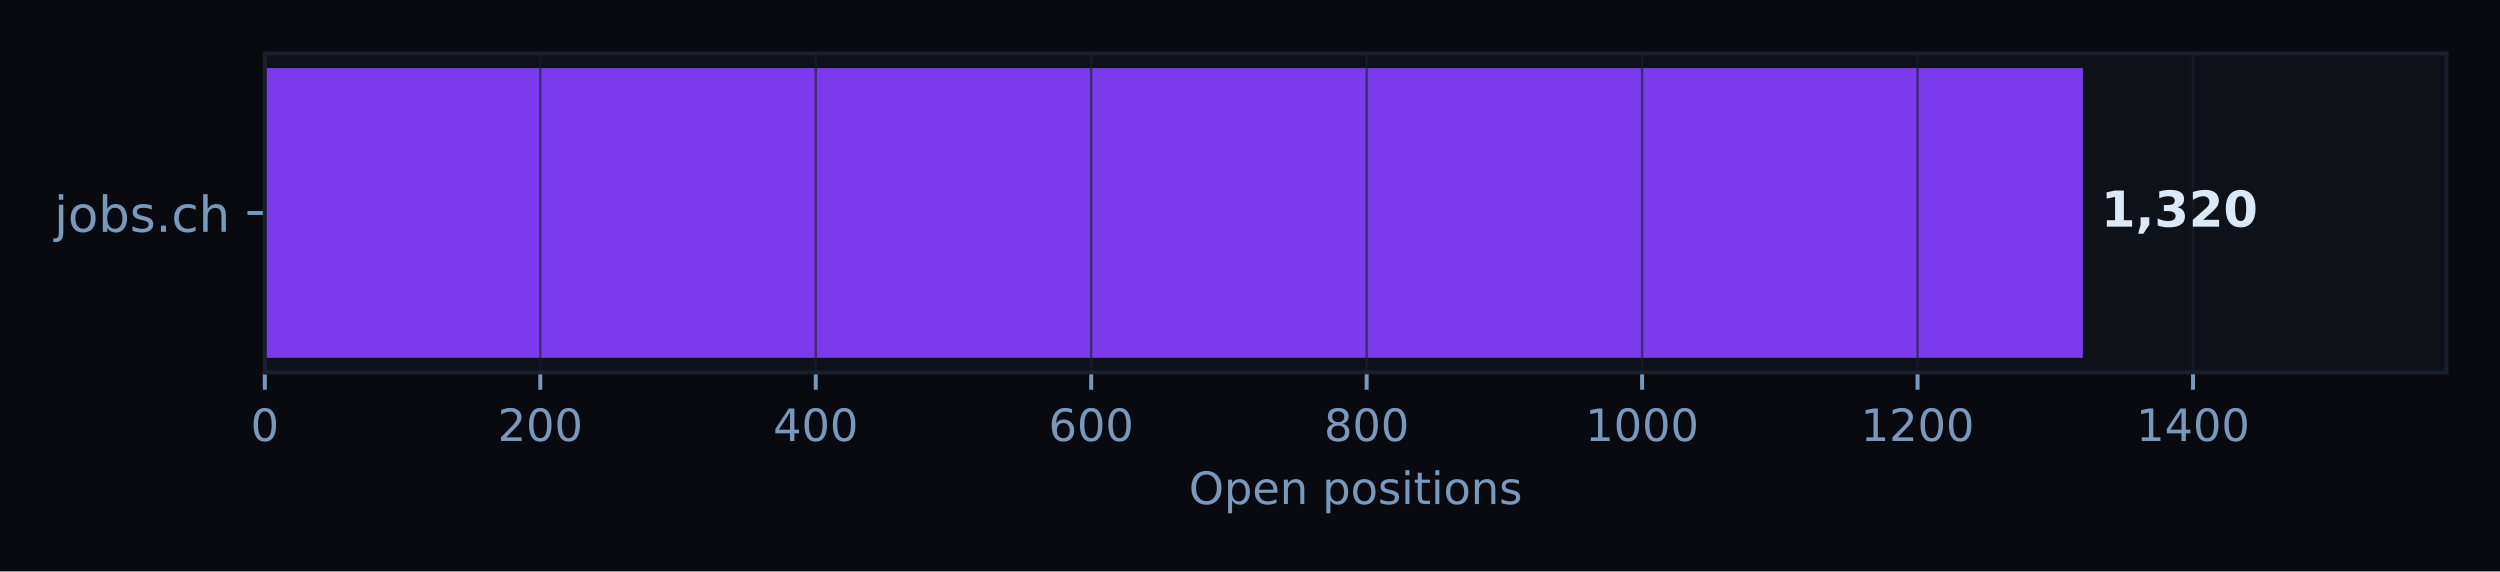
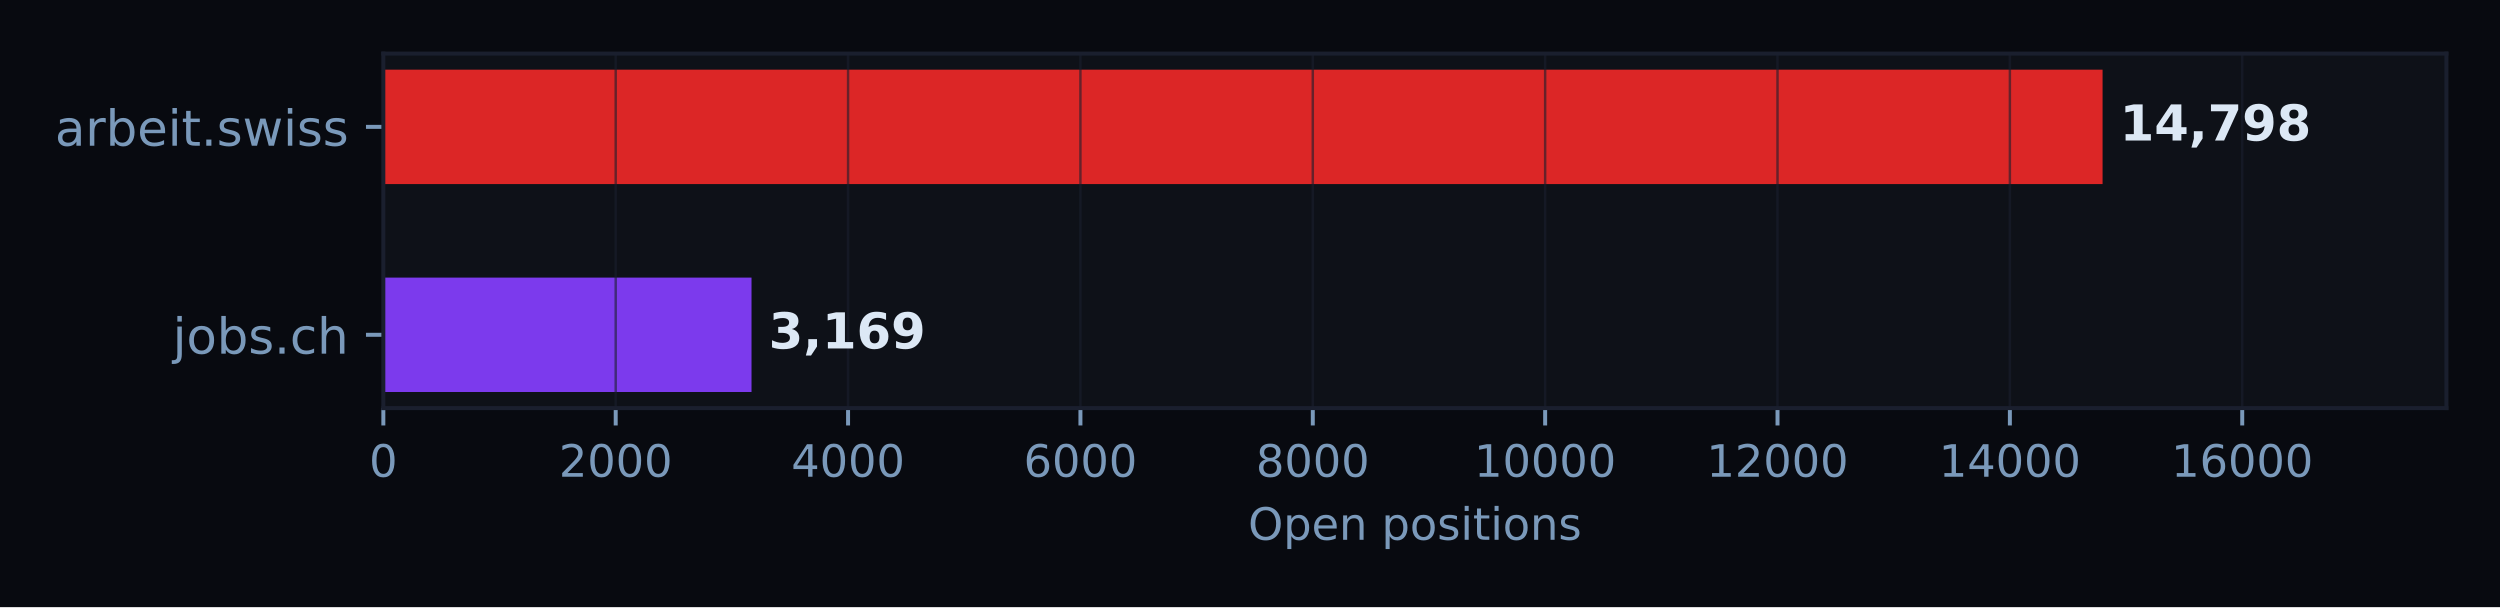
- <svg xmlns="http://www.w3.org/2000/svg" xmlns:xlink="http://www.w3.org/1999/xlink" width="504pt" height="115.2pt" viewBox="0 0 504 115.2" version="1.1">
+ <svg xmlns="http://www.w3.org/2000/svg" xmlns:xlink="http://www.w3.org/1999/xlink" width="504pt" height="122.4pt" viewBox="0 0 504 122.4" version="1.1">
  <defs>
    <style type="text/css">*{stroke-linejoin: round; stroke-linecap: butt}</style>
  </defs>
  <g id="figure_1">
    <g id="patch_1">
-       <path d="M 0 115.2  L 504 115.2  L 504 0  L 0 0  z " style="fill: #080a10" />
+       <path d="M 0 122.4  L 504 122.4  L 504 0  L 0 0  z " style="fill: #080a10" />
    </g>
    <g id="axes_1">
      <g id="patch_2">
-         <path d="M 53.391 75.073  L 493.2 75.073  L 493.2 10.8  L 53.391 10.8  z " style="fill: #0e1118" />
+         <path d="M 77.282 82.273  L 493.2 82.273  L 493.2 10.8  L 77.282 10.8  z " style="fill: #0e1118" />
      </g>
      <g id="patch_3">
-         <path d="M 53.391 13.721  L 419.898 13.721  L 419.898 72.151  L 53.391 72.151  z " clip-path="url(#p3596b817c5)" style="fill: #7c3aed" />
+         <path d="M 77.282 14.049  L 423.88 14.049  L 423.88 37.104  L 77.282 37.104  z " clip-path="url(#p958b3eb272)" style="fill: #dc2626" />
+       </g>
+       <g id="patch_4">
+         <path d="M 77.282 55.968  L 151.506 55.968  L 151.506 79.024  L 77.282 79.024  z " clip-path="url(#p958b3eb272)" style="fill: #7c3aed" />
      </g>
      <g id="matplotlib.axis_1">
        <g id="xtick_1">
          <g id="line2d_1">
-             <path d="M 53.391 75.073  L 53.391 10.8  " clip-path="url(#p3596b817c5)" style="fill: none; stroke: #1a1f2e; stroke-opacity: 0.6; stroke-width: 0.5; stroke-linecap: square" />
+             <path d="M 77.282 82.273  L 77.282 10.8  " clip-path="url(#p958b3eb272)" style="fill: none; stroke: #1a1f2e; stroke-opacity: 0.6; stroke-width: 0.5; stroke-linecap: square" />
          </g>
          <g id="line2d_2">
            <defs>
              <path id="mff3be124f5" d="M 0 0  L 0 3.5  " style="stroke: #7a99ba; stroke-width: 0.8" />
            </defs>
            <g>
-               <use xlink:href="#mff3be124f5" x="53.391" y="75.073" style="fill: #7a99ba; stroke: #7a99ba; stroke-width: 0.8" />
+               <use xlink:href="#mff3be124f5" x="77.282" y="82.273" style="fill: #7a99ba; stroke: #7a99ba; stroke-width: 0.8" />
            </g>
          </g>
          <g id="text_1">
-             <g style="fill: #7a99ba" transform="translate(50.52778 88.91132) scale(0.09 -0.09)">
+             <g style="fill: #7a99ba" transform="translate(74.41869 96.11132) scale(0.09 -0.09)">
              <defs>
                <path id="DejaVuSans-30" d="M 2034 4250  Q 1547 4250 1301 3770  Q 1056 3291 1056 2328  Q 1056 1369 1301 889  Q 1547 409 2034 409  Q 2525 409 2770 889  Q 3016 1369 3016 2328  Q 3016 3291 2770 3770  Q 2525 4250 2034 4250  z M 2034 4750  Q 2819 4750 3233 4129  Q 3647 3509 3647 2328  Q 3647 1150 3233 529  Q 2819 -91 2034 -91  Q 1250 -91 836 529  Q 422 1150 422 2328  Q 422 3509 836 4129  Q 1250 4750 2034 4750  z " transform="scale(0.015625)" />
              </defs>
              <use xlink:href="#DejaVuSans-30" />
            </g>
          </g>
        </g>
        <g id="xtick_2">
          <g id="line2d_3">
-             <path d="M 108.922 75.073  L 108.922 10.8  " clip-path="url(#p3596b817c5)" style="fill: none; stroke: #1a1f2e; stroke-opacity: 0.6; stroke-width: 0.5; stroke-linecap: square" />
+             <path d="M 124.126 82.273  L 124.126 10.8  " clip-path="url(#p958b3eb272)" style="fill: none; stroke: #1a1f2e; stroke-opacity: 0.6; stroke-width: 0.5; stroke-linecap: square" />
          </g>
          <g id="line2d_4">
            <g>
-               <use xlink:href="#mff3be124f5" x="108.922" y="75.073" style="fill: #7a99ba; stroke: #7a99ba; stroke-width: 0.8" />
+               <use xlink:href="#mff3be124f5" x="124.126" y="82.273" style="fill: #7a99ba; stroke: #7a99ba; stroke-width: 0.8" />
            </g>
          </g>
          <g id="text_2">
-             <g style="fill: #7a99ba" transform="translate(100.333 88.91132) scale(0.09 -0.09)">
+             <g style="fill: #7a99ba" transform="translate(112.6733 96.11132) scale(0.09 -0.09)">
              <defs>
                <path id="DejaVuSans-32" d="M 1228 531  L 3431 531  L 3431 0  L 469 0  L 469 531  Q 828 903 1448 1529  Q 2069 2156 2228 2338  Q 2531 2678 2651 2914  Q 2772 3150 2772 3378  Q 2772 3750 2511 3984  Q 2250 4219 1831 4219  Q 1534 4219 1204 4116  Q 875 4013 500 3803  L 500 4441  Q 881 4594 1212 4672  Q 1544 4750 1819 4750  Q 2544 4750 2975 4387  Q 3406 4025 3406 3419  Q 3406 3131 3298 2873  Q 3191 2616 2906 2266  Q 2828 2175 2409 1742  Q 1991 1309 1228 531  z " transform="scale(0.015625)" />
              </defs>
              <use xlink:href="#DejaVuSans-32" />
              <use xlink:href="#DejaVuSans-30" x="63.623" />
              <use xlink:href="#DejaVuSans-30" x="127.246" />
+               <use xlink:href="#DejaVuSans-30" x="190.869" />
            </g>
          </g>
        </g>
        <g id="xtick_3">
          <g id="line2d_5">
-             <path d="M 164.454 75.073  L 164.454 10.8  " clip-path="url(#p3596b817c5)" style="fill: none; stroke: #1a1f2e; stroke-opacity: 0.6; stroke-width: 0.5; stroke-linecap: square" />
+             <path d="M 170.97 82.273  L 170.97 10.8  " clip-path="url(#p958b3eb272)" style="fill: none; stroke: #1a1f2e; stroke-opacity: 0.6; stroke-width: 0.5; stroke-linecap: square" />
          </g>
          <g id="line2d_6">
            <g>
-               <use xlink:href="#mff3be124f5" x="164.454" y="75.073" style="fill: #7a99ba; stroke: #7a99ba; stroke-width: 0.8" />
+               <use xlink:href="#mff3be124f5" x="170.97" y="82.273" style="fill: #7a99ba; stroke: #7a99ba; stroke-width: 0.8" />
            </g>
          </g>
          <g id="text_3">
-             <g style="fill: #7a99ba" transform="translate(155.8644 88.91132) scale(0.09 -0.09)">
+             <g style="fill: #7a99ba" transform="translate(159.5172 96.11132) scale(0.09 -0.09)">
              <defs>
                <path id="DejaVuSans-34" d="M 2419 4116  L 825 1625  L 2419 1625  L 2419 4116  z M 2253 4666  L 3047 4666  L 3047 1625  L 3713 1625  L 3713 1100  L 3047 1100  L 3047 0  L 2419 0  L 2419 1100  L 313 1100  L 313 1709  L 2253 4666  z " transform="scale(0.015625)" />
              </defs>
              <use xlink:href="#DejaVuSans-34" />
              <use xlink:href="#DejaVuSans-30" x="63.623" />
              <use xlink:href="#DejaVuSans-30" x="127.246" />
+               <use xlink:href="#DejaVuSans-30" x="190.869" />
            </g>
          </g>
        </g>
        <g id="xtick_4">
          <g id="line2d_7">
-             <path d="M 219.985 75.073  L 219.985 10.8  " clip-path="url(#p3596b817c5)" style="fill: none; stroke: #1a1f2e; stroke-opacity: 0.6; stroke-width: 0.5; stroke-linecap: square" />
+             <path d="M 217.814 82.273  L 217.814 10.8  " clip-path="url(#p958b3eb272)" style="fill: none; stroke: #1a1f2e; stroke-opacity: 0.6; stroke-width: 0.5; stroke-linecap: square" />
          </g>
          <g id="line2d_8">
            <g>
-               <use xlink:href="#mff3be124f5" x="219.985" y="75.073" style="fill: #7a99ba; stroke: #7a99ba; stroke-width: 0.8" />
+               <use xlink:href="#mff3be124f5" x="217.814" y="82.273" style="fill: #7a99ba; stroke: #7a99ba; stroke-width: 0.8" />
            </g>
          </g>
          <g id="text_4">
-             <g style="fill: #7a99ba" transform="translate(211.3959 88.91132) scale(0.09 -0.09)">
+             <g style="fill: #7a99ba" transform="translate(206.3612 96.11132) scale(0.09 -0.09)">
              <defs>
                <path id="DejaVuSans-36" d="M 2113 2584  Q 1688 2584 1439 2293  Q 1191 2003 1191 1497  Q 1191 994 1439 701  Q 1688 409 2113 409  Q 2538 409 2786 701  Q 3034 994 3034 1497  Q 3034 2003 2786 2293  Q 2538 2584 2113 2584  z M 3366 4563  L 3366 3988  Q 3128 4100 2886 4159  Q 2644 4219 2406 4219  Q 1781 4219 1451 3797  Q 1122 3375 1075 2522  Q 1259 2794 1537 2939  Q 1816 3084 2150 3084  Q 2853 3084 3261 2657  Q 3669 2231 3669 1497  Q 3669 778 3244 343  Q 2819 -91 2113 -91  Q 1303 -91 875 529  Q 447 1150 447 2328  Q 447 3434 972 4092  Q 1497 4750 2381 4750  Q 2619 4750 2861 4703  Q 3103 4656 3366 4563  z " transform="scale(0.015625)" />
              </defs>
              <use xlink:href="#DejaVuSans-36" />
              <use xlink:href="#DejaVuSans-30" x="63.623" />
              <use xlink:href="#DejaVuSans-30" x="127.246" />
+               <use xlink:href="#DejaVuSans-30" x="190.869" />
            </g>
          </g>
        </g>
        <g id="xtick_5">
          <g id="line2d_9">
-             <path d="M 275.517 75.073  L 275.517 10.8  " clip-path="url(#p3596b817c5)" style="fill: none; stroke: #1a1f2e; stroke-opacity: 0.6; stroke-width: 0.5; stroke-linecap: square" />
+             <path d="M 264.658 82.273  L 264.658 10.8  " clip-path="url(#p958b3eb272)" style="fill: none; stroke: #1a1f2e; stroke-opacity: 0.6; stroke-width: 0.5; stroke-linecap: square" />
          </g>
          <g id="line2d_10">
            <g>
-               <use xlink:href="#mff3be124f5" x="275.517" y="75.073" style="fill: #7a99ba; stroke: #7a99ba; stroke-width: 0.8" />
+               <use xlink:href="#mff3be124f5" x="264.658" y="82.273" style="fill: #7a99ba; stroke: #7a99ba; stroke-width: 0.8" />
            </g>
          </g>
          <g id="text_5">
-             <g style="fill: #7a99ba" transform="translate(266.9273 88.91132) scale(0.09 -0.09)">
+             <g style="fill: #7a99ba" transform="translate(253.2052 96.11132) scale(0.09 -0.09)">
              <defs>
                <path id="DejaVuSans-38" d="M 2034 2216  Q 1584 2216 1326 1975  Q 1069 1734 1069 1313  Q 1069 891 1326 650  Q 1584 409 2034 409  Q 2484 409 2743 651  Q 3003 894 3003 1313  Q 3003 1734 2745 1975  Q 2488 2216 2034 2216  z M 1403 2484  Q 997 2584 770 2862  Q 544 3141 544 3541  Q 544 4100 942 4425  Q 1341 4750 2034 4750  Q 2731 4750 3128 4425  Q 3525 4100 3525 3541  Q 3525 3141 3298 2862  Q 3072 2584 2669 2484  Q 3125 2378 3379 2068  Q 3634 1759 3634 1313  Q 3634 634 3220 271  Q 2806 -91 2034 -91  Q 1263 -91 848 271  Q 434 634 434 1313  Q 434 1759 690 2068  Q 947 2378 1403 2484  z M 1172 3481  Q 1172 3119 1398 2916  Q 1625 2713 2034 2713  Q 2441 2713 2670 2916  Q 2900 3119 2900 3481  Q 2900 3844 2670 4047  Q 2441 4250 2034 4250  Q 1625 4250 1398 4047  Q 1172 3844 1172 3481  z " transform="scale(0.015625)" />
              </defs>
              <use xlink:href="#DejaVuSans-38" />
              <use xlink:href="#DejaVuSans-30" x="63.623" />
              <use xlink:href="#DejaVuSans-30" x="127.246" />
+               <use xlink:href="#DejaVuSans-30" x="190.869" />
            </g>
          </g>
        </g>
        <g id="xtick_6">
          <g id="line2d_11">
-             <path d="M 331.048 75.073  L 331.048 10.8  " clip-path="url(#p3596b817c5)" style="fill: none; stroke: #1a1f2e; stroke-opacity: 0.6; stroke-width: 0.5; stroke-linecap: square" />
+             <path d="M 311.502 82.273  L 311.502 10.8  " clip-path="url(#p958b3eb272)" style="fill: none; stroke: #1a1f2e; stroke-opacity: 0.6; stroke-width: 0.5; stroke-linecap: square" />
          </g>
          <g id="line2d_12">
            <g>
-               <use xlink:href="#mff3be124f5" x="331.048" y="75.073" style="fill: #7a99ba; stroke: #7a99ba; stroke-width: 0.8" />
+               <use xlink:href="#mff3be124f5" x="311.502" y="82.273" style="fill: #7a99ba; stroke: #7a99ba; stroke-width: 0.8" />
            </g>
          </g>
          <g id="text_6">
-             <g style="fill: #7a99ba" transform="translate(319.5957 88.91132) scale(0.09 -0.09)">
+             <g style="fill: #7a99ba" transform="translate(297.186 96.11132) scale(0.09 -0.09)">
              <defs>
                <path id="DejaVuSans-31" d="M 794 531  L 1825 531  L 1825 4091  L 703 3866  L 703 4441  L 1819 4666  L 2450 4666  L 2450 531  L 3481 531  L 3481 0  L 794 0  L 794 531  z " transform="scale(0.015625)" />
              </defs>
              <use xlink:href="#DejaVuSans-31" />
              <use xlink:href="#DejaVuSans-30" x="63.623" />
              <use xlink:href="#DejaVuSans-30" x="127.246" />
              <use xlink:href="#DejaVuSans-30" x="190.869" />
+               <use xlink:href="#DejaVuSans-30" x="254.492" />
            </g>
          </g>
        </g>
        <g id="xtick_7">
          <g id="line2d_13">
-             <path d="M 386.58 75.073  L 386.58 10.8  " clip-path="url(#p3596b817c5)" style="fill: none; stroke: #1a1f2e; stroke-opacity: 0.6; stroke-width: 0.5; stroke-linecap: square" />
+             <path d="M 358.346 82.273  L 358.346 10.8  " clip-path="url(#p958b3eb272)" style="fill: none; stroke: #1a1f2e; stroke-opacity: 0.6; stroke-width: 0.5; stroke-linecap: square" />
          </g>
          <g id="line2d_14">
            <g>
-               <use xlink:href="#mff3be124f5" x="386.58" y="75.073" style="fill: #7a99ba; stroke: #7a99ba; stroke-width: 0.8" />
+               <use xlink:href="#mff3be124f5" x="358.346" y="82.273" style="fill: #7a99ba; stroke: #7a99ba; stroke-width: 0.8" />
            </g>
          </g>
          <g id="text_7">
-             <g style="fill: #7a99ba" transform="translate(375.1271 88.91132) scale(0.09 -0.09)">
+             <g style="fill: #7a99ba" transform="translate(344.03 96.11132) scale(0.09 -0.09)">
              <use xlink:href="#DejaVuSans-31" />
              <use xlink:href="#DejaVuSans-32" x="63.623" />
              <use xlink:href="#DejaVuSans-30" x="127.246" />
              <use xlink:href="#DejaVuSans-30" x="190.869" />
+               <use xlink:href="#DejaVuSans-30" x="254.492" />
            </g>
          </g>
        </g>
        <g id="xtick_8">
          <g id="line2d_15">
-             <path d="M 442.111 75.073  L 442.111 10.8  " clip-path="url(#p3596b817c5)" style="fill: none; stroke: #1a1f2e; stroke-opacity: 0.6; stroke-width: 0.5; stroke-linecap: square" />
+             <path d="M 405.19 82.273  L 405.19 10.8  " clip-path="url(#p958b3eb272)" style="fill: none; stroke: #1a1f2e; stroke-opacity: 0.6; stroke-width: 0.5; stroke-linecap: square" />
          </g>
          <g id="line2d_16">
            <g>
-               <use xlink:href="#mff3be124f5" x="442.111" y="75.073" style="fill: #7a99ba; stroke: #7a99ba; stroke-width: 0.8" />
+               <use xlink:href="#mff3be124f5" x="405.19" y="82.273" style="fill: #7a99ba; stroke: #7a99ba; stroke-width: 0.8" />
            </g>
          </g>
          <g id="text_8">
-             <g style="fill: #7a99ba" transform="translate(430.6586 88.91132) scale(0.09 -0.09)">
+             <g style="fill: #7a99ba" transform="translate(390.8739 96.11132) scale(0.09 -0.09)">
              <use xlink:href="#DejaVuSans-31" />
              <use xlink:href="#DejaVuSans-34" x="63.623" />
              <use xlink:href="#DejaVuSans-30" x="127.246" />
              <use xlink:href="#DejaVuSans-30" x="190.869" />
-             </g>
-           </g>
-         </g>
-         <g id="text_9">
-           <g style="fill: #7a99ba" transform="translate(239.6769 101.6216) scale(0.09 -0.09)">
+               <use xlink:href="#DejaVuSans-30" x="254.492" />
+             </g>
+           </g>
+         </g>
+         <g id="xtick_9">
+           <g id="line2d_17">
+             <path d="M 452.034 82.273  L 452.034 10.8  " clip-path="url(#p958b3eb272)" style="fill: none; stroke: #1a1f2e; stroke-opacity: 0.6; stroke-width: 0.5; stroke-linecap: square" />
+           </g>
+           <g id="line2d_18">
+             <g>
+               <use xlink:href="#mff3be124f5" x="452.034" y="82.273" style="fill: #7a99ba; stroke: #7a99ba; stroke-width: 0.8" />
+             </g>
+           </g>
+           <g id="text_9">
+             <g style="fill: #7a99ba" transform="translate(437.7179 96.11132) scale(0.09 -0.09)">
+               <use xlink:href="#DejaVuSans-31" />
+               <use xlink:href="#DejaVuSans-36" x="63.623" />
+               <use xlink:href="#DejaVuSans-30" x="127.246" />
+               <use xlink:href="#DejaVuSans-30" x="190.869" />
+               <use xlink:href="#DejaVuSans-30" x="254.492" />
+             </g>
+           </g>
+         </g>
+         <g id="text_10">
+           <g style="fill: #7a99ba" transform="translate(251.6224 108.8216) scale(0.09 -0.09)">
            <defs>
              <path id="DejaVuSans-4f" d="M 2522 4238  Q 1834 4238 1429 3725  Q 1025 3213 1025 2328  Q 1025 1447 1429 934  Q 1834 422 2522 422  Q 3209 422 3611 934  Q 4013 1447 4013 2328  Q 4013 3213 3611 3725  Q 3209 4238 2522 4238  z M 2522 4750  Q 3503 4750 4090 4092  Q 4678 3434 4678 2328  Q 4678 1225 4090 567  Q 3503 -91 2522 -91  Q 1538 -91 948 565  Q 359 1222 359 2328  Q 359 3434 948 4092  Q 1538 4750 2522 4750  z " transform="scale(0.015625)" />
              <path id="DejaVuSans-70" d="M 1159 525  L 1159 -1331  L 581 -1331  L 581 3500  L 1159 3500  L 1159 2969  Q 1341 3281 1617 3432  Q 1894 3584 2278 3584  Q 2916 3584 3314 3078  Q 3713 2572 3713 1747  Q 3713 922 3314 415  Q 2916 -91 2278 -91  Q 1894 -91 1617 61  Q 1341 213 1159 525  z M 3116 1747  Q 3116 2381 2855 2742  Q 2594 3103 2138 3103  Q 1681 3103 1420 2742  Q 1159 2381 1159 1747  Q 1159 1113 1420 752  Q 1681 391 2138 391  Q 2594 391 2855 752  Q 3116 1113 3116 1747  z " transform="scale(0.015625)" />
              <path id="DejaVuSans-65" d="M 3597 1894  L 3597 1613  L 953 1613  Q 991 1019 1311 708  Q 1631 397 2203 397  Q 2534 397 2845 478  Q 3156 559 3463 722  L 3463 178  Q 3153 47 2828 -22  Q 2503 -91 2169 -91  Q 1331 -91 842 396  Q 353 884 353 1716  Q 353 2575 817 3079  Q 1281 3584 2069 3584  Q 2775 3584 3186 3129  Q 3597 2675 3597 1894  z M 3022 2063  Q 3016 2534 2758 2815  Q 2500 3097 2075 3097  Q 1594 3097 1305 2825  Q 1016 2553 972 2059  L 3022 2063  z " transform="scale(0.015625)" />
              <path id="DejaVuSans-6e" d="M 3513 2113  L 3513 0  L 2938 0  L 2938 2094  Q 2938 2591 2744 2837  Q 2550 3084 2163 3084  Q 1697 3084 1428 2787  Q 1159 2491 1159 1978  L 1159 0  L 581 0  L 581 3500  L 1159 3500  L 1159 2956  Q 1366 3272 1645 3428  Q 1925 3584 2291 3584  Q 2894 3584 3203 3211  Q 3513 2838 3513 2113  z " transform="scale(0.015625)" />
              <path id="DejaVuSans-20" transform="scale(0.015625)" />
              <path id="DejaVuSans-6f" d="M 1959 3097  Q 1497 3097 1228 2736  Q 959 2375 959 1747  Q 959 1119 1226 758  Q 1494 397 1959 397  Q 2419 397 2687 759  Q 2956 1122 2956 1747  Q 2956 2369 2687 2733  Q 2419 3097 1959 3097  z M 1959 3584  Q 2709 3584 3137 3096  Q 3566 2609 3566 1747  Q 3566 888 3137 398  Q 2709 -91 1959 -91  Q 1206 -91 779 398  Q 353 888 353 1747  Q 353 2609 779 3096  Q 1206 3584 1959 3584  z " transform="scale(0.015625)" />
              <path id="DejaVuSans-73" d="M 2834 3397  L 2834 2853  Q 2591 2978 2328 3040  Q 2066 3103 1784 3103  Q 1356 3103 1142 2972  Q 928 2841 928 2578  Q 928 2378 1081 2264  Q 1234 2150 1697 2047  L 1894 2003  Q 2506 1872 2764 1633  Q 3022 1394 3022 966  Q 3022 478 2636 193  Q 2250 -91 1575 -91  Q 1294 -91 989 -36  Q 684 19 347 128  L 347 722  Q 666 556 975 473  Q 1284 391 1588 391  Q 1994 391 2212 530  Q 2431 669 2431 922  Q 2431 1156 2273 1281  Q 2116 1406 1581 1522  L 1381 1569  Q 847 1681 609 1914  Q 372 2147 372 2553  Q 372 3047 722 3315  Q 1072 3584 1716 3584  Q 2034 3584 2315 3537  Q 2597 3491 2834 3397  z " transform="scale(0.015625)" />
              <path id="DejaVuSans-69" d="M 603 3500  L 1178 3500  L 1178 0  L 603 0  L 603 3500  z M 603 4863  L 1178 4863  L 1178 4134  L 603 4134  L 603 4863  z " transform="scale(0.015625)" />
              <path id="DejaVuSans-74" d="M 1172 4494  L 1172 3500  L 2356 3500  L 2356 3053  L 1172 3053  L 1172 1153  Q 1172 725 1289 603  Q 1406 481 1766 481  L 2356 481  L 2356 0  L 1766 0  Q 1100 0 847 248  Q 594 497 594 1153  L 594 3053  L 172 3053  L 172 3500  L 594 3500  L 594 4494  L 1172 4494  z " transform="scale(0.015625)" />
            </defs>
            <use xlink:href="#DejaVuSans-4f" />
            <use xlink:href="#DejaVuSans-70" x="78.711" />
            <use xlink:href="#DejaVuSans-65" x="142.188" />
            <use xlink:href="#DejaVuSans-6e" x="203.711" />
            <use xlink:href="#DejaVuSans-20" x="267.09" />
            <use xlink:href="#DejaVuSans-70" x="298.877" />
            <use xlink:href="#DejaVuSans-6f" x="362.354" />
            <use xlink:href="#DejaVuSans-73" x="423.535" />
            <use xlink:href="#DejaVuSans-69" x="475.635" />
            <use xlink:href="#DejaVuSans-74" x="503.418" />
            <use xlink:href="#DejaVuSans-69" x="542.627" />
            <use xlink:href="#DejaVuSans-6f" x="570.41" />
            <use xlink:href="#DejaVuSans-6e" x="631.592" />
            <use xlink:href="#DejaVuSans-73" x="694.971" />
          </g>
        </g>
      </g>
      <g id="matplotlib.axis_2">
        <g id="ytick_1">
-           <g id="line2d_17">
+           <g id="line2d_19">
            <defs>
              <path id="mdf66c61492" d="M 0 0  L -3.5 0  " style="stroke: #7a99ba; stroke-width: 0.8" />
            </defs>
            <g>
-               <use xlink:href="#mdf66c61492" x="53.391" y="42.936" style="fill: #7a99ba; stroke: #7a99ba; stroke-width: 0.8" />
-             </g>
-           </g>
-           <g id="text_10">
-             <g style="fill: #7a99ba" transform="translate(10.92216 46.73558) scale(0.1 -0.1)">
-               <defs>
-                 <path id="DejaVuSans-6a" d="M 603 3500  L 1178 3500  L 1178 -63  Q 1178 -731 923 -1031  Q 669 -1331 103 -1331  L -116 -1331  L -116 -844  L 38 -844  Q 366 -844 484 -692  Q 603 -541 603 -63  L 603 3500  z M 603 4863  L 1178 4863  L 1178 4134  L 603 4134  L 603 4863  z " transform="scale(0.015625)" />
+               <use xlink:href="#mdf66c61492" x="77.282" y="25.577" style="fill: #7a99ba; stroke: #7a99ba; stroke-width: 0.8" />
+             </g>
+           </g>
+           <g id="text_11">
+             <g style="fill: #7a99ba" transform="translate(11.08026 29.37584) scale(0.1 -0.1)">
+               <defs>
+                 <path id="DejaVuSans-61" d="M 2194 1759  Q 1497 1759 1228 1600  Q 959 1441 959 1056  Q 959 750 1161 570  Q 1363 391 1709 391  Q 2188 391 2477 730  Q 2766 1069 2766 1631  L 2766 1759  L 2194 1759  z M 3341 1997  L 3341 0  L 2766 0  L 2766 531  Q 2569 213 2275 61  Q 1981 -91 1556 -91  Q 1019 -91 701 211  Q 384 513 384 1019  Q 384 1609 779 1909  Q 1175 2209 1959 2209  L 2766 2209  L 2766 2266  Q 2766 2663 2505 2880  Q 2244 3097 1772 3097  Q 1472 3097 1187 3025  Q 903 2953 641 2809  L 641 3341  Q 956 3463 1253 3523  Q 1550 3584 1831 3584  Q 2591 3584 2966 3190  Q 3341 2797 3341 1997  z " transform="scale(0.015625)" />
+                 <path id="DejaVuSans-72" d="M 2631 2963  Q 2534 3019 2420 3045  Q 2306 3072 2169 3072  Q 1681 3072 1420 2755  Q 1159 2438 1159 1844  L 1159 0  L 581 0  L 581 3500  L 1159 3500  L 1159 2956  Q 1341 3275 1631 3429  Q 1922 3584 2338 3584  Q 2397 3584 2469 3576  Q 2541 3569 2628 3553  L 2631 2963  z " transform="scale(0.015625)" />
                <path id="DejaVuSans-62" d="M 3116 1747  Q 3116 2381 2855 2742  Q 2594 3103 2138 3103  Q 1681 3103 1420 2742  Q 1159 2381 1159 1747  Q 1159 1113 1420 752  Q 1681 391 2138 391  Q 2594 391 2855 752  Q 3116 1113 3116 1747  z M 1159 2969  Q 1341 3281 1617 3432  Q 1894 3584 2278 3584  Q 2916 3584 3314 3078  Q 3713 2572 3713 1747  Q 3713 922 3314 415  Q 2916 -91 2278 -91  Q 1894 -91 1617 61  Q 1341 213 1159 525  L 1159 0  L 581 0  L 581 4863  L 1159 4863  L 1159 2969  z " transform="scale(0.015625)" />
                <path id="DejaVuSans-2e" d="M 684 794  L 1344 794  L 1344 0  L 684 0  L 684 794  z " transform="scale(0.015625)" />
+                 <path id="DejaVuSans-77" d="M 269 3500  L 844 3500  L 1563 769  L 2278 3500  L 2956 3500  L 3675 769  L 4391 3500  L 4966 3500  L 4050 0  L 3372 0  L 2619 2869  L 1863 0  L 1184 0  L 269 3500  z " transform="scale(0.015625)" />
+               </defs>
+               <use xlink:href="#DejaVuSans-61" />
+               <use xlink:href="#DejaVuSans-72" x="61.279" />
+               <use xlink:href="#DejaVuSans-62" x="102.393" />
+               <use xlink:href="#DejaVuSans-65" x="165.869" />
+               <use xlink:href="#DejaVuSans-69" x="227.393" />
+               <use xlink:href="#DejaVuSans-74" x="255.176" />
+               <use xlink:href="#DejaVuSans-2e" x="294.385" />
+               <use xlink:href="#DejaVuSans-73" x="326.172" />
+               <use xlink:href="#DejaVuSans-77" x="378.271" />
+               <use xlink:href="#DejaVuSans-69" x="460.059" />
+               <use xlink:href="#DejaVuSans-73" x="487.842" />
+               <use xlink:href="#DejaVuSans-73" x="539.941" />
+             </g>
+           </g>
+         </g>
+         <g id="ytick_2">
+           <g id="line2d_20">
+             <g>
+               <use xlink:href="#mdf66c61492" x="77.282" y="67.496" style="fill: #7a99ba; stroke: #7a99ba; stroke-width: 0.8" />
+             </g>
+           </g>
+           <g id="text_12">
+             <g style="fill: #7a99ba" transform="translate(34.81307 71.29533) scale(0.1 -0.1)">
+               <defs>
+                 <path id="DejaVuSans-6a" d="M 603 3500  L 1178 3500  L 1178 -63  Q 1178 -731 923 -1031  Q 669 -1331 103 -1331  L -116 -1331  L -116 -844  L 38 -844  Q 366 -844 484 -692  Q 603 -541 603 -63  L 603 3500  z M 603 4863  L 1178 4863  L 1178 4134  L 603 4134  L 603 4863  z " transform="scale(0.015625)" />
                <path id="DejaVuSans-63" d="M 3122 3366  L 3122 2828  Q 2878 2963 2633 3030  Q 2388 3097 2138 3097  Q 1578 3097 1268 2742  Q 959 2388 959 1747  Q 959 1106 1268 751  Q 1578 397 2138 397  Q 2388 397 2633 464  Q 2878 531 3122 666  L 3122 134  Q 2881 22 2623 -34  Q 2366 -91 2075 -91  Q 1284 -91 818 406  Q 353 903 353 1747  Q 353 2603 823 3093  Q 1294 3584 2113 3584  Q 2378 3584 2631 3529  Q 2884 3475 3122 3366  z " transform="scale(0.015625)" />
                <path id="DejaVuSans-68" d="M 3513 2113  L 3513 0  L 2938 0  L 2938 2094  Q 2938 2591 2744 2837  Q 2550 3084 2163 3084  Q 1697 3084 1428 2787  Q 1159 2491 1159 1978  L 1159 0  L 581 0  L 581 4863  L 1159 4863  L 1159 2956  Q 1366 3272 1645 3428  Q 1925 3584 2291 3584  Q 2894 3584 3203 3211  Q 3513 2838 3513 2113  z " transform="scale(0.015625)" />
              </defs>
              <use xlink:href="#DejaVuSans-6a" />
              <use xlink:href="#DejaVuSans-6f" x="27.783" />
              <use xlink:href="#DejaVuSans-62" x="88.965" />
              <use xlink:href="#DejaVuSans-73" x="152.441" />
              <use xlink:href="#DejaVuSans-2e" x="204.541" />
              <use xlink:href="#DejaVuSans-63" x="236.328" />
              <use xlink:href="#DejaVuSans-68" x="291.309" />
            </g>
          </g>
        </g>
      </g>
-       <g id="patch_4">
-         <path d="M 53.391 75.073  L 53.391 10.8  " style="fill: none; stroke: #1a1f2e; stroke-width: 0.8; stroke-linejoin: miter; stroke-linecap: square" />
-       </g>
      <g id="patch_5">
-         <path d="M 493.2 75.073  L 493.2 10.8  " style="fill: none; stroke: #1a1f2e; stroke-width: 0.8; stroke-linejoin: miter; stroke-linecap: square" />
+         <path d="M 77.282 82.273  L 77.282 10.8  " style="fill: none; stroke: #1a1f2e; stroke-width: 0.8; stroke-linejoin: miter; stroke-linecap: square" />
      </g>
      <g id="patch_6">
-         <path d="M 53.391 75.073  L 493.2 75.073  " style="fill: none; stroke: #1a1f2e; stroke-width: 0.8; stroke-linejoin: miter; stroke-linecap: square" />
+         <path d="M 493.2 82.273  L 493.2 10.8  " style="fill: none; stroke: #1a1f2e; stroke-width: 0.8; stroke-linejoin: miter; stroke-linecap: square" />
      </g>
      <g id="patch_7">
-         <path d="M 53.391 10.8  L 493.2 10.8  " style="fill: none; stroke: #1a1f2e; stroke-width: 0.8; stroke-linejoin: miter; stroke-linecap: square" />
-       </g>
-       <g id="text_11">
-         <g style="fill: #dce8f5" transform="translate(423.5636 45.69574) scale(0.1 -0.1)">
+         <path d="M 77.282 82.273  L 493.2 82.273  " style="fill: none; stroke: #1a1f2e; stroke-width: 0.8; stroke-linejoin: miter; stroke-linecap: square" />
+       </g>
+       <g id="patch_8">
+         <path d="M 77.282 10.8  L 493.2 10.8  " style="fill: none; stroke: #1a1f2e; stroke-width: 0.8; stroke-linejoin: miter; stroke-linecap: square" />
+       </g>
+       <g id="text_13">
+         <g style="fill: #dce8f5" transform="translate(427.3463 28.336) scale(0.1 -0.1)">
          <defs>
            <path id="DejaVuSans-Bold-31" d="M 750 831  L 1813 831  L 1813 3847  L 722 3622  L 722 4441  L 1806 4666  L 2950 4666  L 2950 831  L 4013 831  L 4013 0  L 750 0  L 750 831  z " transform="scale(0.015625)" />
+             <path id="DejaVuSans-Bold-34" d="M 2356 3675  L 1038 1722  L 2356 1722  L 2356 3675  z M 2156 4666  L 3494 4666  L 3494 1722  L 4159 1722  L 4159 850  L 3494 850  L 3494 0  L 2356 0  L 2356 850  L 288 850  L 288 1881  L 2156 4666  z " transform="scale(0.015625)" />
            <path id="DejaVuSans-Bold-2c" d="M 653 1209  L 1778 1209  L 1778 256  L 1006 -909  L 341 -909  L 653 256  L 653 1209  z " transform="scale(0.015625)" />
-             <path id="DejaVuSans-Bold-33" d="M 2981 2516  Q 3453 2394 3698 2092  Q 3944 1791 3944 1325  Q 3944 631 3412 270  Q 2881 -91 1863 -91  Q 1503 -91 1142 -33  Q 781 25 428 141  L 428 1069  Q 766 900 1098 814  Q 1431 728 1753 728  Q 2231 728 2486 893  Q 2741 1059 2741 1369  Q 2741 1688 2480 1852  Q 2219 2016 1709 2016  L 1228 2016  L 1228 2791  L 1734 2791  Q 2188 2791 2409 2933  Q 2631 3075 2631 3366  Q 2631 3634 2415 3781  Q 2200 3928 1806 3928  Q 1516 3928 1219 3862  Q 922 3797 628 3669  L 628 4550  Q 984 4650 1334 4700  Q 1684 4750 2022 4750  Q 2931 4750 3382 4451  Q 3834 4153 3834 3553  Q 3834 3144 3618 2883  Q 3403 2622 2981 2516  z " transform="scale(0.015625)" />
-             <path id="DejaVuSans-Bold-32" d="M 1844 884  L 3897 884  L 3897 0  L 506 0  L 506 884  L 2209 2388  Q 2438 2594 2547 2791  Q 2656 2988 2656 3200  Q 2656 3528 2436 3728  Q 2216 3928 1850 3928  Q 1569 3928 1234 3808  Q 900 3688 519 3450  L 519 4475  Q 925 4609 1322 4679  Q 1719 4750 2100 4750  Q 2938 4750 3402 4381  Q 3866 4013 3866 3353  Q 3866 2972 3669 2642  Q 3472 2313 2841 1759  L 1844 884  z " transform="scale(0.015625)" />
-             <path id="DejaVuSans-Bold-30" d="M 2944 2338  Q 2944 3213 2780 3570  Q 2616 3928 2228 3928  Q 1841 3928 1675 3570  Q 1509 3213 1509 2338  Q 1509 1453 1675 1090  Q 1841 728 2228 728  Q 2613 728 2778 1090  Q 2944 1453 2944 2338  z M 4147 2328  Q 4147 1169 3647 539  Q 3147 -91 2228 -91  Q 1306 -91 806 539  Q 306 1169 306 2328  Q 306 3491 806 4120  Q 1306 4750 2228 4750  Q 3147 4750 3647 4120  Q 4147 3491 4147 2328  z " transform="scale(0.015625)" />
+             <path id="DejaVuSans-Bold-37" d="M 428 4666  L 3944 4666  L 3944 3988  L 2125 0  L 953 0  L 2675 3781  L 428 3781  L 428 4666  z " transform="scale(0.015625)" />
+             <path id="DejaVuSans-Bold-39" d="M 641 103  L 641 966  Q 928 831 1190 764  Q 1453 697 1709 697  Q 2247 697 2547 995  Q 2847 1294 2900 1881  Q 2688 1725 2447 1647  Q 2206 1569 1925 1569  Q 1209 1569 770 1986  Q 331 2403 331 3084  Q 331 3838 820 4291  Q 1309 4744 2131 4744  Q 3044 4744 3544 4128  Q 4044 3513 4044 2388  Q 4044 1231 3459 570  Q 2875 -91 1856 -91  Q 1528 -91 1228 -42  Q 928 6 641 103  z M 2125 2350  Q 2441 2350 2600 2554  Q 2759 2759 2759 3169  Q 2759 3575 2600 3781  Q 2441 3988 2125 3988  Q 1809 3988 1650 3781  Q 1491 3575 1491 3169  Q 1491 2759 1650 2554  Q 1809 2350 2125 2350  z " transform="scale(0.015625)" />
+             <path id="DejaVuSans-Bold-38" d="M 2228 2088  Q 1891 2088 1709 1903  Q 1528 1719 1528 1375  Q 1528 1031 1709 848  Q 1891 666 2228 666  Q 2563 666 2741 848  Q 2919 1031 2919 1375  Q 2919 1722 2741 1905  Q 2563 2088 2228 2088  z M 1350 2484  Q 925 2613 709 2878  Q 494 3144 494 3541  Q 494 4131 934 4440  Q 1375 4750 2228 4750  Q 3075 4750 3515 4442  Q 3956 4134 3956 3541  Q 3956 3144 3739 2878  Q 3522 2613 3097 2484  Q 3572 2353 3814 2058  Q 4056 1763 4056 1313  Q 4056 619 3595 264  Q 3134 -91 2228 -91  Q 1319 -91 855 264  Q 391 619 391 1313  Q 391 1763 633 2058  Q 875 2353 1350 2484  z M 1631 3419  Q 1631 3141 1786 2991  Q 1941 2841 2228 2841  Q 2509 2841 2662 2991  Q 2816 3141 2816 3419  Q 2816 3697 2662 3845  Q 2509 3994 2228 3994  Q 1941 3994 1786 3844  Q 1631 3694 1631 3419  z " transform="scale(0.015625)" />
          </defs>
          <use xlink:href="#DejaVuSans-Bold-31" />
+           <use xlink:href="#DejaVuSans-Bold-34" x="69.58" />
+           <use xlink:href="#DejaVuSans-Bold-2c" x="139.16" />
+           <use xlink:href="#DejaVuSans-Bold-37" x="177.148" />
+           <use xlink:href="#DejaVuSans-Bold-39" x="246.729" />
+           <use xlink:href="#DejaVuSans-Bold-38" x="316.309" />
+         </g>
+       </g>
+       <g id="text_14">
+         <g style="fill: #dce8f5" transform="translate(154.9721 70.25548) scale(0.1 -0.1)">
+           <defs>
+             <path id="DejaVuSans-Bold-33" d="M 2981 2516  Q 3453 2394 3698 2092  Q 3944 1791 3944 1325  Q 3944 631 3412 270  Q 2881 -91 1863 -91  Q 1503 -91 1142 -33  Q 781 25 428 141  L 428 1069  Q 766 900 1098 814  Q 1431 728 1753 728  Q 2231 728 2486 893  Q 2741 1059 2741 1369  Q 2741 1688 2480 1852  Q 2219 2016 1709 2016  L 1228 2016  L 1228 2791  L 1734 2791  Q 2188 2791 2409 2933  Q 2631 3075 2631 3366  Q 2631 3634 2415 3781  Q 2200 3928 1806 3928  Q 1516 3928 1219 3862  Q 922 3797 628 3669  L 628 4550  Q 984 4650 1334 4700  Q 1684 4750 2022 4750  Q 2931 4750 3382 4451  Q 3834 4153 3834 3553  Q 3834 3144 3618 2883  Q 3403 2622 2981 2516  z " transform="scale(0.015625)" />
+             <path id="DejaVuSans-Bold-36" d="M 2316 2303  Q 2000 2303 1842 2098  Q 1684 1894 1684 1484  Q 1684 1075 1842 870  Q 2000 666 2316 666  Q 2634 666 2792 870  Q 2950 1075 2950 1484  Q 2950 1894 2792 2098  Q 2634 2303 2316 2303  z M 3803 4544  L 3803 3681  Q 3506 3822 3243 3889  Q 2981 3956 2731 3956  Q 2194 3956 1894 3657  Q 1594 3359 1544 2772  Q 1750 2925 1990 3001  Q 2231 3078 2516 3078  Q 3231 3078 3670 2659  Q 4109 2241 4109 1563  Q 4109 813 3618 361  Q 3128 -91 2303 -91  Q 1394 -91 895 523  Q 397 1138 397 2266  Q 397 3422 980 4083  Q 1563 4744 2578 4744  Q 2900 4744 3203 4694  Q 3506 4644 3803 4544  z " transform="scale(0.015625)" />
+           </defs>
+           <use xlink:href="#DejaVuSans-Bold-33" />
          <use xlink:href="#DejaVuSans-Bold-2c" x="69.58" />
-           <use xlink:href="#DejaVuSans-Bold-33" x="107.568" />
-           <use xlink:href="#DejaVuSans-Bold-32" x="177.148" />
-           <use xlink:href="#DejaVuSans-Bold-30" x="246.729" />
+           <use xlink:href="#DejaVuSans-Bold-31" x="107.568" />
+           <use xlink:href="#DejaVuSans-Bold-36" x="177.148" />
+           <use xlink:href="#DejaVuSans-Bold-39" x="246.729" />
        </g>
      </g>
    </g>
  </g>
  <defs>
-     <clipPath id="p3596b817c5">
-       <rect x="53.391" y="10.8" width="439.809" height="64.273" />
+     <clipPath id="p958b3eb272">
+       <rect x="77.282" y="10.8" width="415.918" height="71.473" />
    </clipPath>
  </defs>
</svg>
